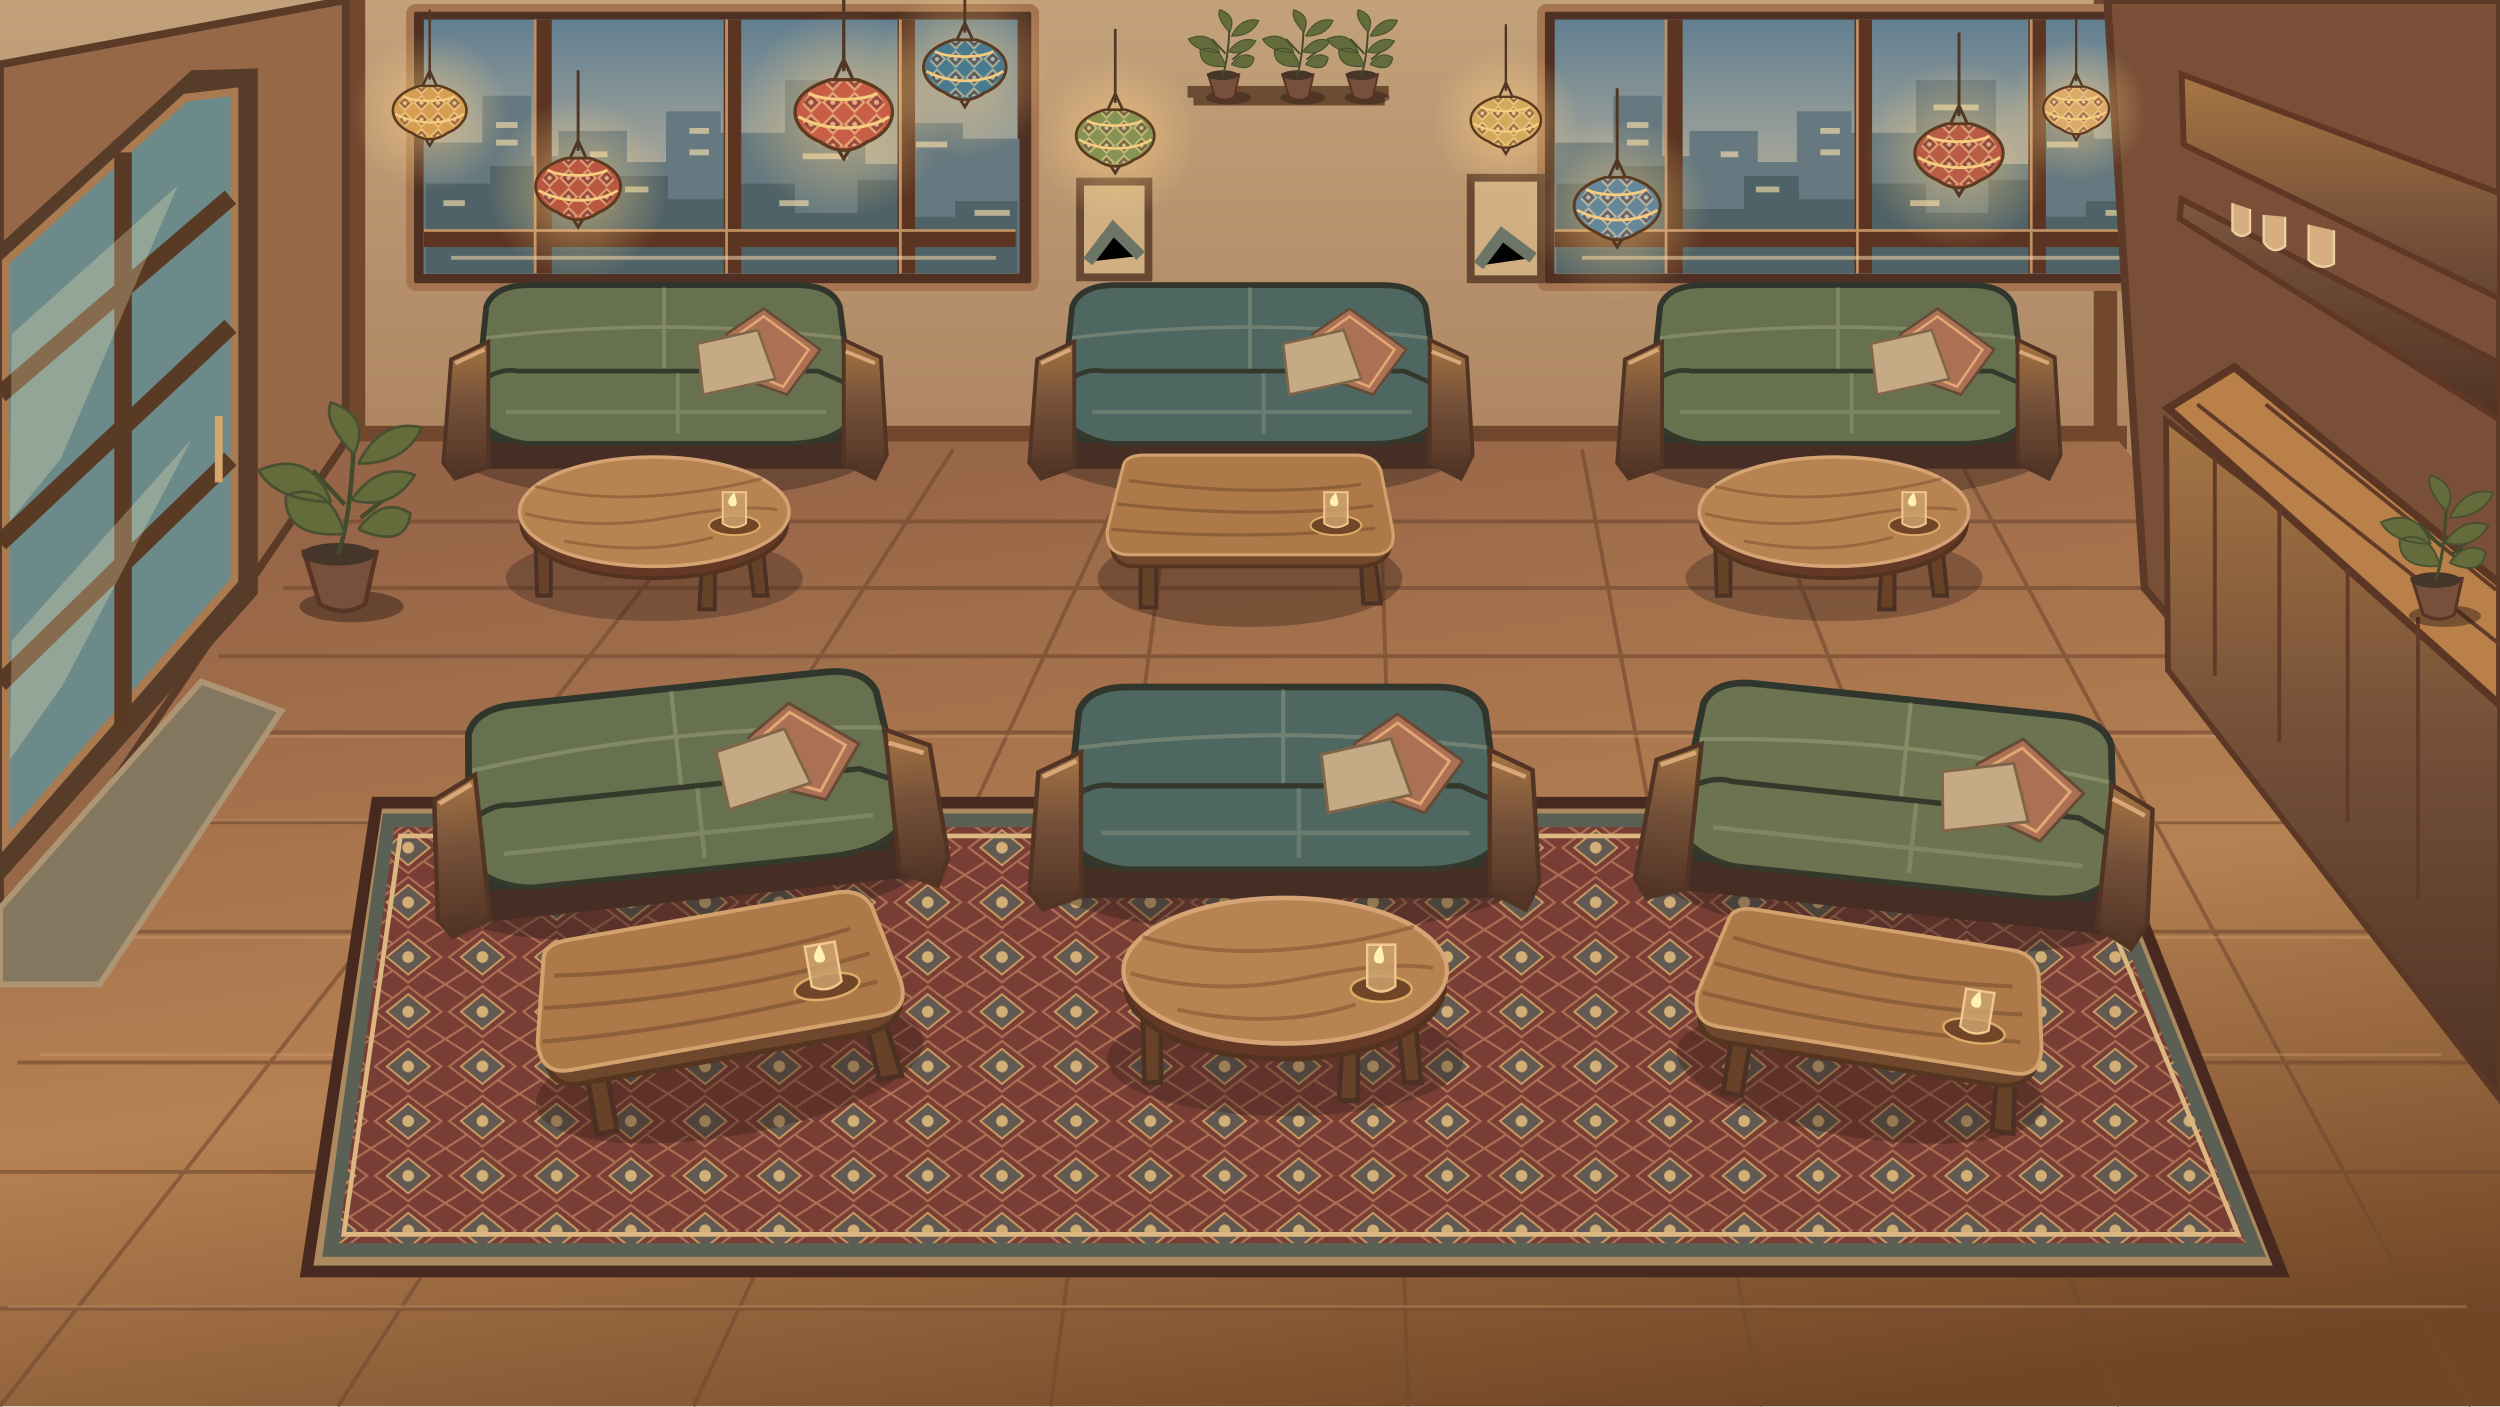
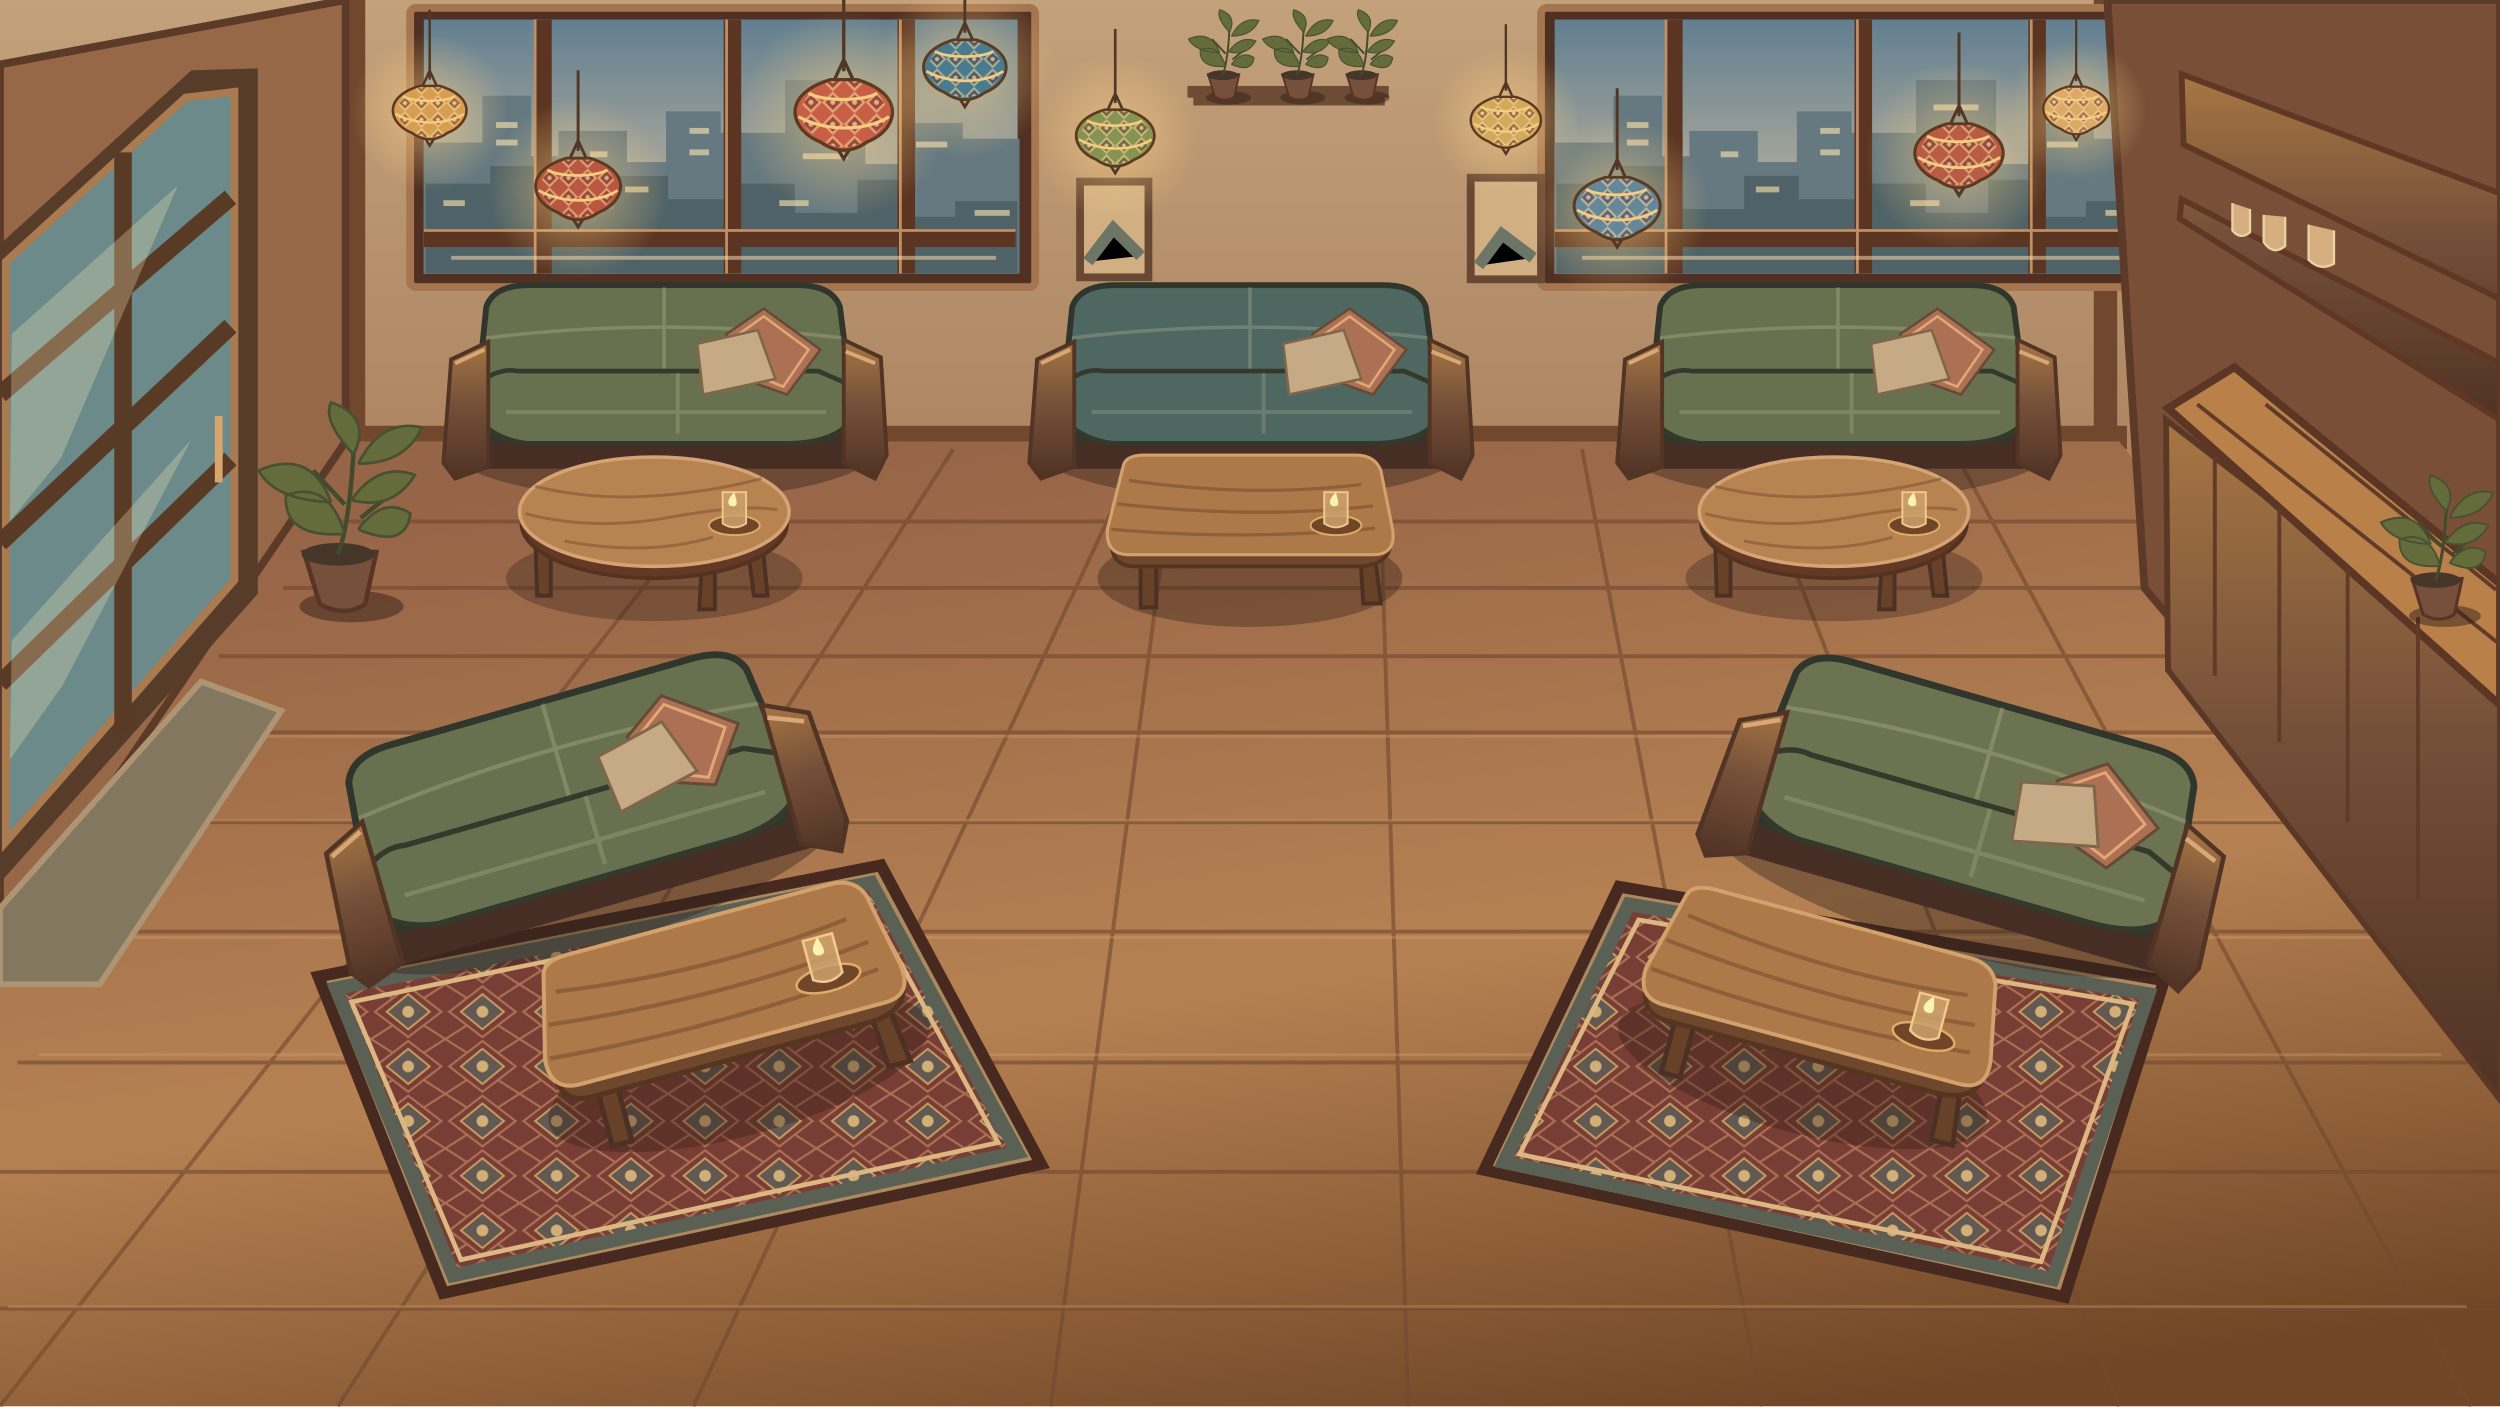
<svg xmlns="http://www.w3.org/2000/svg" viewBox="0 0 1280 720">
  <defs>
    <linearGradient id="wall" x2="0" y2="1">
      <stop stop-color="#c2a17b" />
      <stop offset="1" stop-color="#a57957" />
    </linearGradient>
    <linearGradient id="floor" x1=".35" y1="0" x2=".72" y2="1">
      <stop stop-color="#966447" />
      <stop offset=".54" stop-color="#b68152" />
      <stop offset="1" stop-color="#714626" />
    </linearGradient>
    <linearGradient id="wood" x1="0" y1="0" x2="0" y2="1">
      <stop stop-color="#a77643" />
      <stop offset=".46" stop-color="#755039" />
      <stop offset="1" stop-color="#503224" />
    </linearGradient>
    <linearGradient id="sky" x2="0" y2="1">
      <stop stop-color="#627f91" />
      <stop offset="1" stop-color="#d6c1a0" />
    </linearGradient>
    <radialGradient id="lampglow">
      <stop stop-color="#ffd284" stop-opacity=".57" />
      <stop offset="1" stop-color="#ffd284" stop-opacity="0" />
    </radialGradient>
    <pattern id="weave" width="38" height="28" patternUnits="userSpaceOnUse">
      <rect width="38" height="28" fill="#783e35" />
      <path d="m19 1 17 13-17 13L2 14zM0 0l11 7M38 0 27 7M0 28l11-7m27 7-11-7" fill="none" stroke="#ab7054" stroke-width="1.1" />
      <path d="m19 5 11 9-11 9-11-9z" fill="#615952" stroke="#ca9b60" />
      <circle cx="19" cy="14" r="3" fill="#d2af76" />
    </pattern>
    <pattern id="glass" width="13" height="13" patternUnits="userSpaceOnUse">
      <path d="M6.5 0 13 6.5 6.5 13 0 6.5z" fill="#ffe1a1" />
      <path d="m6.5 2 4.5 4.5L6.5 11 2 6.5z" fill="#713c36" />
      <circle cx="6.5" cy="6.5" r="1.5" fill="#fff5c5" />
    </pattern>
    <g id="window">
      <rect x="-6" y="-6" width="320" height="143" rx="3" fill="#4f3022" stroke="#a57550" stroke-width="4" />
      <rect x="1" y="0" width="304" height="130" fill="url(#sky)" />
      <path d="M1 89V63h30V39h25v31h14V57h35v16h20V47h28v11h33V31h41v43h23V53h27v8h29v69H1z" fill="#667980" />
      <path d="M2 113V84h33v-9h28v22h35V80h28v12h35v-8h30v15h32V82h28v19h22v-8h32v37H2z" fill="#4f6267" />
      <path d="M38 54h11m-11 9h11m37 6h9m42-12h10m-10 11h10m48-23h23m-23 12h23m-23 13h23m35-6h16m-86 30h15M11 94h11m82-7h12m167 12h18" stroke="#fde6ad" stroke-opacity=".6" stroke-width="3" />
      <path d="M62 0v130m97-130v130m89-130v130M1 112h303" stroke="#5b3522" stroke-width="9" />
      <path d="M58 0v130m98-130v130m89-130v130M1 108h303" stroke="#c09065" stroke-width="1.4" />
      <path d="M15 122H294" stroke="#f6d6ab" stroke-opacity=".55" stroke-width="2" />
    </g>
    <g id="lantern">
      <circle cy="1" r="62" fill="url(#lampglow)" />
      <path d="M0-80v55m-6 6 6-13 6 13M-5 19l5 8 5-8" fill="none" stroke="#513725" stroke-width="2" />
      <path d="M-8-20 C-38-11-32 10-14 17Q0 27 14 17C32 10 38-11 8-20z" fill="currentColor" stroke="#5c3a20" stroke-width="2" />
      <path d="M-8-19C-33-9-28 9-13 16Q0 25 13 16C28 9 33-9 8-19z" fill="url(#glass)" opacity=".52" />
      <path d="M-27 2c16 9 40 9 54 0m-48-14c8 5 33 5 41 0" stroke="#f6cc7f" stroke-width="1.9" fill="none" />
    </g>
    <g id="plant">
      <ellipse cx="6" cy="28" rx="23" ry="7" fill="#301e14" opacity=".48" />
      <path d="M-15 4h32l-5 23q-9 6-20 0z" fill="#76503b" stroke="#593325" stroke-width="2" />
      <ellipse cy="5" rx="16" ry="5" fill="#463629" />
      <path d="M0 5C4-5 6-24 7-42m3 31 15-12M-2-5l-19-13m24 1-14-15" fill="none" stroke="#424b2c" stroke-width="2" />
      <path d="M7-39q-14-15-10-23 18 6 10 23m2 4q10-20 28-16-7 16-28 16m-12 17q-25-1-32-14 23-10 32 14m9-1q12-17 28-11Q24-14 6-19M3-4q-27 2-26-17 19-7 26 17m6-2q11-15 23-7-2 16-23 7" fill="#656c3b" stroke="#485031" stroke-width="1.2" />
    </g>
    <g id="booth">
      <ellipse cy="-14" rx="112" ry="29" fill="#2b201a" opacity=".39" />
      <path d="M-102-30h204v29H-102z" fill="#462e25" />
      <path d="M-91-84q4-11 22-11h137q18 0 22 11l5 39-8 29H-87l-8-29z" fill="currentColor" stroke="#31362c" stroke-width="3" />
      <path d="M-91-68q90-11 182 0m-91-26v46" stroke="#e5dfb2" stroke-opacity=".22" stroke-width="1.8" fill="none" />
      <path d="M-96-44q11-9 21-7h154l16 7 1 18q-9 12-34 12h-132q-17-2-27-14z" fill="currentColor" stroke="#34392c" stroke-width="2.4" />
      <path d="M-81-30h164m-76-20v31" stroke="#e5dfb2" stroke-opacity=".18" stroke-width="2" fill="none" />
      <path d="M-109-57l19-9v64l-17 6-6-8zm201-10 19 9 3 50-6 12-16-8z" fill="url(#wood)" stroke="#523424" stroke-width="2" />
      <path d="m-107-55 15-7m185 1 15 6" stroke="#d9a778" stroke-width="2" />
      <path d="m32-70 19-13 29 21-17 23-34-12z" fill="#ac7154" stroke="#654a35" stroke-width="1.3" />
      <path d="m37-69 14-10 23 17-13 19-27-11z" fill="none" stroke="#e2a774" stroke-width="1.3" />
      <path d="m17-65 31-7 9 25-37 8z" fill="#c6a985" stroke="#806649" stroke-width="1.3" />
    </g>
    <g id="candle">
      <ellipse cy="6" rx="13" ry="5" fill="#704528" stroke="#ddad67" stroke-width="1" />
      <path d="M-6-11h12v16Q0 9-6 5z" fill="#cda26c" fill-opacity=".86" stroke="#f3c88e" stroke-width="1" />
      <path d="M0-11q-5 5-2 7 4 1 3-3z" fill="#fff2ae" />
    </g>
    <g id="round">
      <ellipse cy="34" rx="76" ry="22" fill="#301e17" opacity=".33" />
      <path d="M-61 11h8v32h-7zm108 2h8l3 30h-7zm-22 5h6v32h-8z" fill="#674228" stroke="#4b3023" stroke-width="2" />
      <ellipse cy="6" rx="68" ry="28" fill="#633926" stroke="#53331f" stroke-width="2" />
      <ellipse rx="69" ry="28" fill="#b78350" stroke="#d5a374" stroke-width="1.8" />
      <path d="M-61-13q28 7 59 5t57-9m-121 18q35 9 73 2t56-4m-109 16q42 8 76-2" fill="none" stroke="#754528" stroke-opacity=".46" stroke-width="1.5" />
      <use href="#candle" x="41" y="1" />
    </g>
    <g id="square">
      <ellipse cy="34" rx="78" ry="25" fill="#301e17" opacity=".37" />
      <path d="M-56 15h8v34h-8zm112 0h7l4 32h-9z" fill="#674228" stroke="#4b3023" stroke-width="2" />
      <path d="M-71 15q0 13 12 13H54q18 0 18-13l-5-29H-67z" fill="#6f472c" stroke="#553520" stroke-width="2" />
      <path d="M-65-23Q-64-29-54-29H54q10 0 13 8l6 30q2 13-10 13H-62q-12 0-11-13z" fill="#ae7948" stroke="#d2a16c" stroke-width="1.6" />
      <path d="M-62-16q63 9 119 2M-68-4q72 8 131 1m-134 12q68 6 135-.5" fill="none" stroke="#744b2e" stroke-opacity=".55" stroke-width="1.7" />
      <use href="#candle" x="44" y="1" />
    </g>
  </defs>
  <path fill="url(#wall)" d="M0 0h1280v330H0z" />
  <path d="M181 0v224m897-224v224M175 224h914" stroke="#71482e" stroke-width="12" />
  <path d="M0 470 177 226h908l195 245v249H0z" fill="url(#floor)" />
  <path d="M0 720 385 230M173 720 488 230m-133 490 229-490m-46 490 64-490m119 490-15-490m196 490-92-490m275 490-190-490m370 490L1000 230M0 477h1280M0 600h1280M43 421h1192M79 375h1123M112 336h1051M145 301h987M164 267h942M9 544h1257M0 670h1280" fill="none" stroke="#734a31" stroke-opacity=".63" stroke-width="2" />
  <path d="M20 540h1230M35 480h1210m-1170-60h1136M112 377h1080M4 669h1259" stroke="#d7a371" opacity=".32" fill="none" stroke-width="1.5" />
  <use href="#window" x="216" y="10" />
  <use href="#window" x="795" y="10" />
  <path d="M0 33 177 0v226L0 486z" fill="#976848" stroke="#5b3a28" stroke-width="4" />
  <path d="M0 125 98 36l34-1v269L0 452z" fill="#583c2a" />
  <path d="M3 134 95 50l25-3v250L3 431z" fill="#6b8a89" stroke="#aa7b50" stroke-width="4" />
  <path d="m0 202 118-101M0 278l118-111M0 350l118-115m-55 141V78" stroke="#593a25" stroke-width="9" />
  <path d="m6 171 85-76-60 140L5 267zm0 157 92-103-66 126L5 389z" fill="#fde9b6" opacity=".28" />
  <path d="M112 213v34" stroke="#d6a66e" stroke-width="4" />
  <path d="M0 465 103 349l41 15-93 140H0z" fill="#837760" stroke="#ad9473" stroke-width="3" />
  <path d="M1079 0h201v517l-182-216-7-107z" fill="#795037" stroke="#5d3a27" stroke-width="4" />
  <path d="M1117 38 1280 99v54l-162-79zM1117 102l163 84v29l-164-103z" fill="url(#wood)" stroke="#603724" stroke-width="3" />
  <path d="M1143 104v14q4 5 9 1v-12m7 3v14q5 7 11 2v-15m12 4v18q6 6 13 2v-17" fill="#d6ae80" stroke="#ead2a3" stroke-width="1.2" />
  <path d="m1109 215 171 132v216l-170-220z" fill="url(#wood)" stroke="#5a3825" stroke-width="3" />
  <path d="m1110 209 34-21 136 111v62z" fill="#b98049" stroke="#5b3624" stroke-width="4" />
  <path d="m1125 207 155 123m-120-123 118 95m-144-68v112m33-86v120m35-89v130m36-105v145" fill="none" stroke="#613b28" stroke-width="2" />
  <use href="#plant" transform="translate(173 278) scale(1.16)" />
  <use href="#plant" transform="translate(1247 293) scale(.8)" />
-   <path d="M193 411h880l95 240H157z" fill="#ad895f" stroke="#47291f" stroke-width="6" />
-   <path d="M199 420h868l88 220H169z" fill="url(#weave)" stroke="#5b6054" stroke-width="7" />
-   <path d="M205 428h857l84 204H176z" fill="none" stroke="#dcb781" stroke-width="2.4" />
+   <path d="M163 500l288-57 82 153-306 66zM829 454l279 48-51 162-297-65z" fill="#ad895f" stroke="#47291f" stroke-width="6" />
+   <path d="M172 506l274-54 75 138-289 63zM834 463l266 46-49 146-281-60z" fill="url(#weave)" stroke="#5b6054" stroke-width="7" />
+   <path d="M180 513l262-55 69 127-275 60zM839 471l253 43-47 132-267-55z" fill="none" stroke="#dcb781" stroke-width="2.4" />
  <use href="#booth" x="340" y="241" color="#68714f" />
  <use href="#booth" x="640" y="241" color="#4f6761" />
  <use href="#booth" x="941" y="241" color="#68714f" />
  <use href="#round" x="335" y="262" />
  <use href="#square" x="640" y="262" />
  <use href="#round" x="939" y="262" />
-   <use href="#booth" transform="translate(355 462) rotate(-6) scale(1.16)" color="#68714f" />
-   <use href="#booth" transform="translate(657 461) scale(1.15)" color="#4f6761" />
-   <use href="#booth" transform="translate(967 468) rotate(6) scale(1.16)" color="#6b7350" />
-   <use href="#square" transform="translate(366 506) rotate(-10) scale(1.29)" />
-   <use href="#round" transform="translate(658 497) scale(1.20 1.33)" />
-   <use href="#square" transform="translate(959 511) rotate(9) scale(1.22)" />
+   <use href="#booth" transform="translate(308 466) rotate(-16) scale(1.17)" color="#68714f" />
+   <use href="#booth" transform="translate(995 468) rotate(16) scale(1.17)" color="#6b7350" />
+   <use href="#square" transform="translate(367 507) rotate(-15) scale(1.29)" />
+   <use href="#square" transform="translate(934 508) rotate(15) scale(1.25)" />
  <g stroke="#684833" stroke-width="4" fill="#d1af83">
    <rect x="553" y="93" width="35" height="49" />
    <rect x="753" y="91" width="36" height="52" />
  </g>
  <path d="m557 134 13-17 14 14m173 5 12-16 16 12" stroke="#6d7666" stroke-width="6" />
  <path d="M608 47h103m-100 4h98" stroke="#6c4c33" stroke-width="6" />
  <use href="#plant" transform="translate(626 36) scale(.5)" />
  <use href="#plant" transform="translate(664 36) scale(.5)" />
  <use href="#plant" transform="translate(697 36) scale(.5)" />
  <use href="#lantern" transform="translate(220 57) scale(.65)" color="#d59e52" />
  <use href="#lantern" transform="translate(296 96) scale(.75)" color="#ba5741" />
  <use href="#lantern" transform="translate(432 58) scale(.86)" color="#c75e45" />
  <use href="#lantern" transform="translate(494 35) scale(.73)" color="#497a8d" />
  <use href="#lantern" transform="translate(571 70) scale(.69)" color="#879352" />
  <use href="#lantern" transform="translate(771 62) scale(.62)" color="#d3aa5d" />
  <use href="#lantern" transform="translate(828 106) scale(.76)" color="#66879a" />
  <use href="#lantern" transform="translate(1003 79) scale(.78)" color="#b95c45" />
  <use href="#lantern" transform="translate(1063 56) scale(.58)" color="#dba968" />
</svg>
